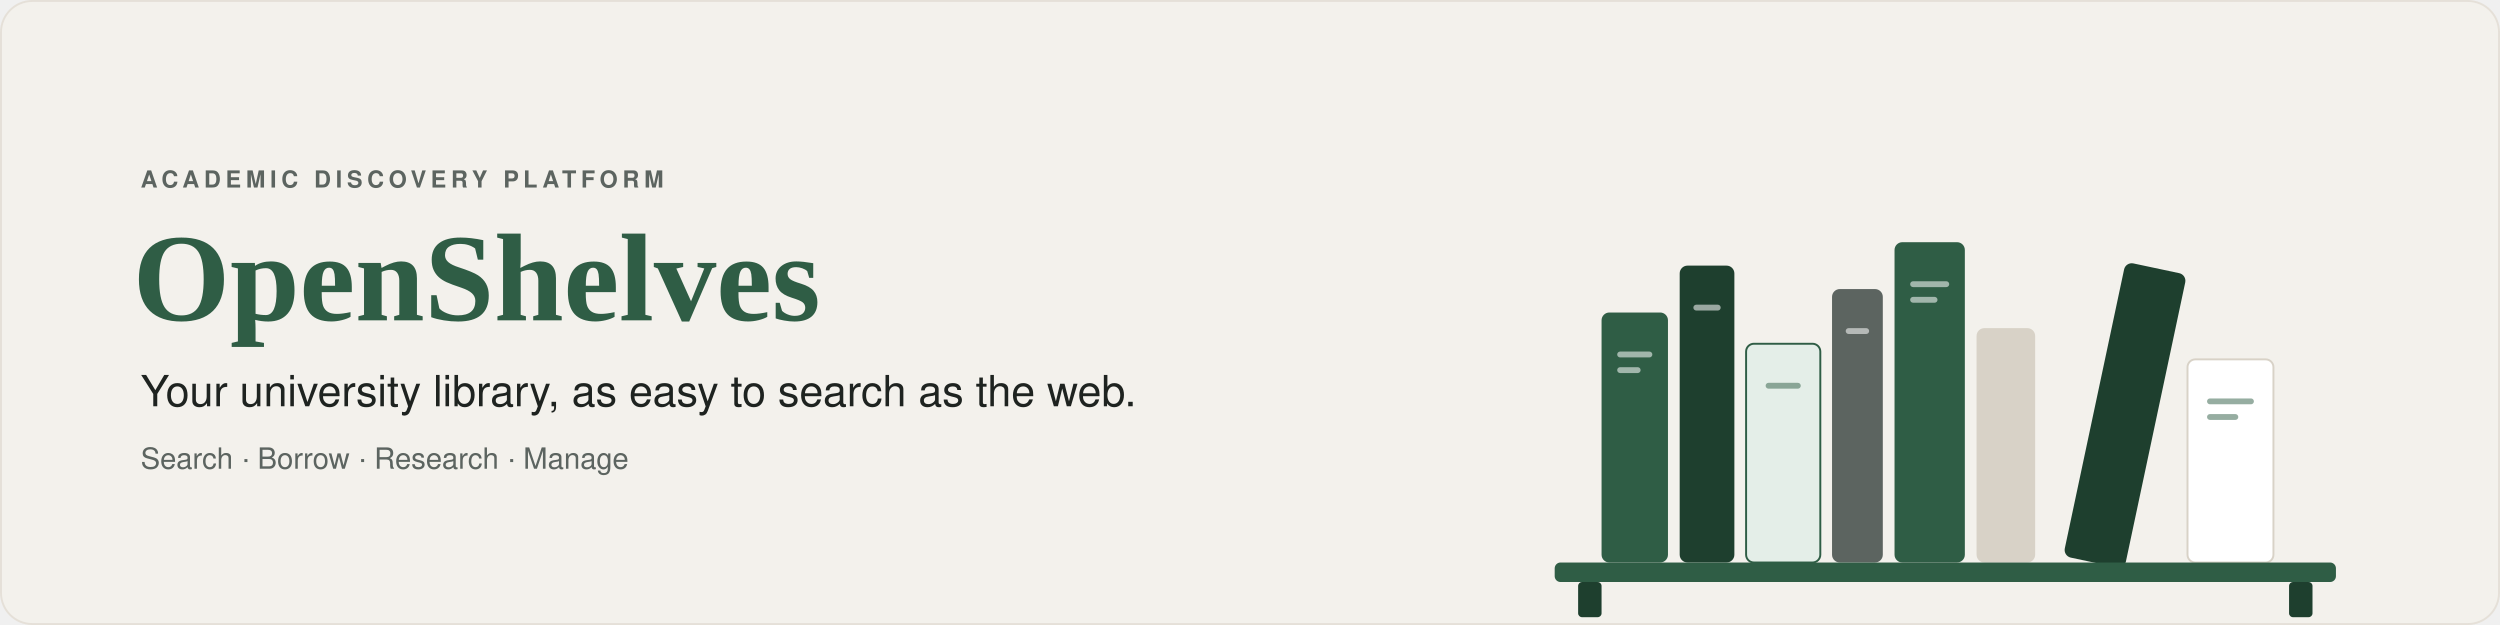
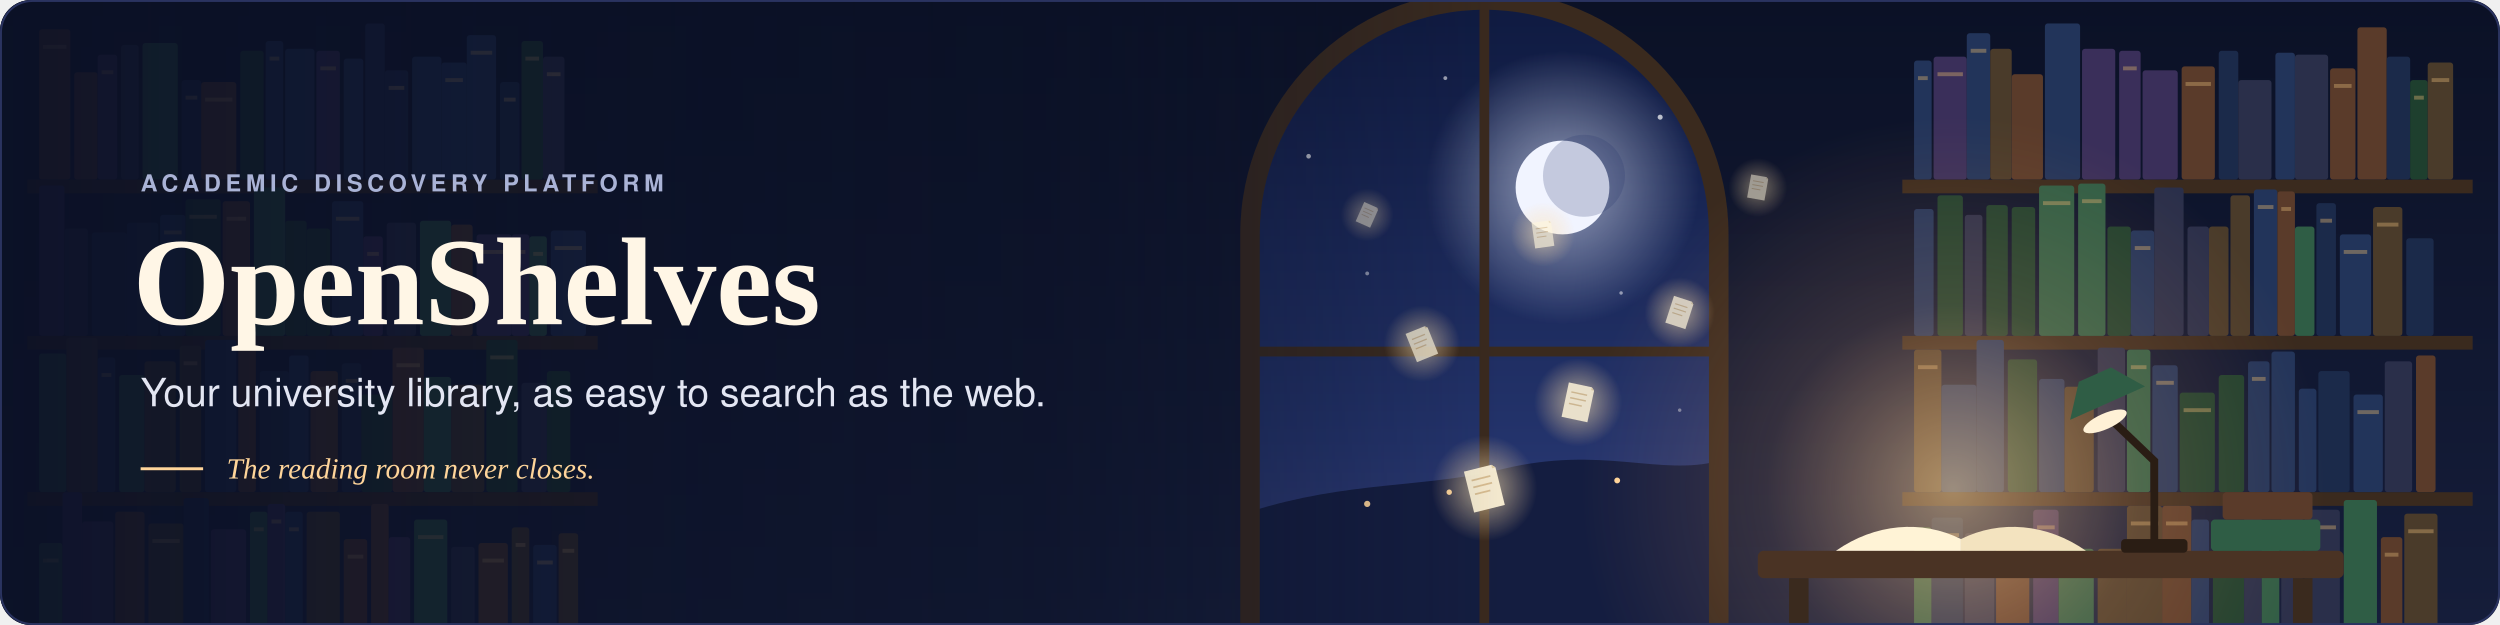
<svg xmlns="http://www.w3.org/2000/svg" width="1280" height="320" viewBox="0 0 1280 320" font-family="'DM Sans', -apple-system, BlinkMacSystemFont, 'Segoe UI', Helvetica, Arial, sans-serif">
-   <rect x="0.5" y="0.5" width="1279" height="319" rx="16" fill="#f3f1ec" stroke="#e5e0d8" />
-   <text x="72" y="96" font-size="12" font-weight="700" letter-spacing="2.4" fill="#5c6460">ACADEMIC DISCOVERY PLATFORM</text>
-   <text x="68" y="164" font-family="Literata, Georgia, 'Times New Roman', serif" font-size="64" font-weight="600" fill="#2f5d45">OpenShelves</text>
-   <text x="72" y="208" font-size="22" fill="#1e2320">Your university library, as easy to search as the web.</text>
-   <text x="72" y="240" font-size="15" fill="#5c6460">Search · Borrow · Research · Manage</text>
-   <g transform="translate(820 64)">
-     <rect x="0" y="96" width="34" height="128" rx="4" fill="#2f5d45" />
-     <rect x="40" y="72" width="28" height="152" rx="4" fill="#1e3f2e" />
-     <rect x="74" y="112" width="38" height="112" rx="4" fill="#e4eee8" stroke="#2f5d45" />
-     <rect x="118" y="84" width="26" height="140" rx="4" fill="#5c6460" />
-     <rect x="150" y="60" width="36" height="164" rx="4" fill="#2f5d45" />
-     <rect x="192" y="104" width="30" height="120" rx="4" fill="#d8d2c7" />
-     <rect x="236" y="70" width="32" height="154" rx="4" fill="#1e3f2e" transform="rotate(12 252 224)" />
-     <rect x="300" y="120" width="44" height="104" rx="4" fill="#ffffff" stroke="#d8d2c7" />
-     <g fill="#ffffff" fill-opacity="0.55">
-       <rect x="8" y="116" width="18" height="3" rx="1.5" />
-       <rect x="8" y="124" width="12" height="3" rx="1.5" />
-       <rect x="47" y="92" width="14" height="3" rx="1.5" />
-       <rect x="158" y="80" width="20" height="3" rx="1.5" />
-       <rect x="158" y="88" width="14" height="3" rx="1.5" />
-       <rect x="125" y="104" width="12" height="3" rx="1.5" />
-     </g>
-     <g fill="#2f5d45" fill-opacity="0.5">
-       <rect x="84" y="132" width="18" height="3" rx="1.5" />
-       <rect x="310" y="140" width="24" height="3" rx="1.5" />
-       <rect x="310" y="148" width="16" height="3" rx="1.5" />
-     </g>
-     <rect x="-24" y="224" width="400" height="10" rx="3" fill="#2f5d45" />
-     <rect x="-12" y="234" width="12" height="18" rx="2" fill="#1e3f2e" />
-     <rect x="352" y="234" width="12" height="18" rx="2" fill="#1e3f2e" />
+   <style>
+     .drift { animation: drift 7s ease-in-out infinite; transform-box: fill-box; transform-origin: center; }
+     @keyframes drift { 0%, 100% { transform: translateY(0) rotate(0deg); } 50% { transform: translateY(-5px) rotate(4deg); } }
+   </style>
+   <defs>
+     <linearGradient id="room" x1="0" y1="0" x2="0" y2="1">
+       <stop offset="0" stop-color="#0b1126" />
+       <stop offset="1" stop-color="#151d3a" />
+     </linearGradient>
+     <linearGradient id="night" x1="0" y1="0" x2="0" y2="1">
+       <stop offset="0" stop-color="#0f1a40" />
+       <stop offset="0.7" stop-color="#23336b" />
+       <stop offset="1" stop-color="#36407a" />
+     </linearGradient>
+     <radialGradient id="moonglow" cx="0.5" cy="0.5" r="0.5">
+       <stop offset="0" stop-color="#e8eeff" stop-opacity="0.6" />
+       <stop offset="1" stop-color="#e8eeff" stop-opacity="0" />
+     </radialGradient>
+     <radialGradient id="lamp" cx="0.5" cy="0.5" r="0.5">
+       <stop offset="0" stop-color="#ffd59a" stop-opacity="0.55" />
+       <stop offset="0.5" stop-color="#ffb37a" stop-opacity="0.15" />
+       <stop offset="1" stop-color="#ff9f5a" stop-opacity="0" />
+     </radialGradient>
+     <radialGradient id="pageglow" cx="0.5" cy="0.5" r="0.5">
+       <stop offset="0" stop-color="#ffe9b8" stop-opacity="0.7" />
+       <stop offset="1" stop-color="#ffd59a" stop-opacity="0" />
+     </radialGradient>
+     <linearGradient id="beam" x1="0" y1="0" x2="0" y2="1">
+       <stop offset="0" stop-color="#cfdcff" stop-opacity="0.16" />
+       <stop offset="1" stop-color="#cfdcff" stop-opacity="0" />
+     </linearGradient>
+     <linearGradient id="shade" x1="0" y1="0" x2="1" y2="0">
+       <stop offset="0" stop-color="#0b1126" stop-opacity="0.92" />
+       <stop offset="0.42" stop-color="#0b1126" stop-opacity="0.55" />
+       <stop offset="0.6" stop-color="#0b1126" stop-opacity="0" />
+     </linearGradient>
+     <clipPath id="frame">
+       <rect width="1280" height="320" rx="16" />
+     </clipPath>
+     <clipPath id="arch">
+       <path d="M640,320 L640,120 A120,120 0 0 1 880,120 L880,320 Z" />
+     </clipPath>
+     <g id="page">
+       <path d="M-9,-12 L7,-12 L9,-10 L9,12 L-9,12 Z" fill="#fff3d6" />
+       <path d="M7,-12 L7,-10 L9,-10 Z" fill="#e8d3a6" />
+       <g stroke="#c9a46a" stroke-width="1" opacity="0.6">
+         <line x1="-6" y1="-6" x2="5" y2="-6" />
+         <line x1="-6" y1="-2" x2="5" y2="-2" />
+         <line x1="-6" y1="2" x2="3" y2="2" />
+       </g>
+     </g>
+   </defs>
+   <g clip-path="url(#frame)">
+     <rect width="1280" height="320" fill="url(#room)" />
+     <g clip-path="url(#arch)">
+       <rect x="600" y="0" width="320" height="320" fill="url(#night)" />
+       <g fill="#ffffff">
+         <circle cx="670" cy="80" r="1.2" opacity="0.7" />
+         <circle cx="700" cy="140" r="1" opacity="0.5" />
+         <circle cx="850" cy="60" r="1.3" opacity="0.7" />
+         <circle cx="830" cy="150" r="0.9" opacity="0.5" />
+         <circle cx="740" cy="40" r="1" opacity="0.6" />
+         <circle cx="860" cy="210" r="0.9" opacity="0.4" />
+       </g>
+       <circle cx="800" cy="96" r="70" fill="url(#moonglow)" />
+       <circle cx="800" cy="96" r="24" fill="#f1f4ff" />
+       <circle cx="811" cy="90" r="21" fill="#23336b" opacity="0.22" />
+       <path d="M640,262 C690,246 730,250 770,240 C820,228 850,244 880,236 L880,320 L640,320 Z" fill="#141d40" />
+       <g fill="#ffd59a">
+         <circle cx="700" cy="258" r="1.6" />
+         <circle cx="742" cy="252" r="1.4" />
+         <circle cx="828" cy="246" r="1.5" />
+       </g>
+     </g>
+     <path d="M640,320 L640,120 A120,120 0 0 1 880,120 L880,320" fill="none" stroke="#3a2a1e" stroke-width="10" />
+     <line x1="760" y1="0" x2="760" y2="320" stroke="#3a2a1e" stroke-width="5" clip-path="url(#arch)" />
+     <line x1="640" y1="180" x2="880" y2="180" stroke="#3a2a1e" stroke-width="5" />
+     <g>
+       <rect x="20" y="15" width="16" height="77" rx="1.5" fill="#5a3b2a" />
+       <rect x="22" y="23" width="12" height="2" fill="#c9a46a" opacity="0.45" />
+       <rect x="38" y="37" width="12" height="55" rx="1.5" fill="#5a3b2a" />
+       <rect x="50" y="28" width="10" height="64" rx="1.5" fill="#3a2f5a" />
+       <rect x="52" y="36" width="6" height="2" fill="#c9a46a" opacity="0.45" />
+       <rect x="62" y="23" width="9" height="69" rx="1.5" fill="#2a2f4a" />
+       <rect x="73" y="22" width="18" height="70" rx="1.5" fill="#2f5d45" />
+       <rect x="93" y="41" width="10" height="51" rx="1.5" fill="#1b2a4a" />
+       <rect x="95" y="49" width="6" height="2" fill="#c9a46a" opacity="0.45" />
+       <rect x="103" y="42" width="18" height="50" rx="1.5" fill="#5a3b2a" />
+       <rect x="105" y="50" width="14" height="2" fill="#c9a46a" opacity="0.45" />
+       <rect x="123" y="26" width="12" height="66" rx="1.5" fill="#1e3f2e" />
+       <rect x="136" y="21" width="9" height="71" rx="1.5" fill="#22345a" />
+       <rect x="138" y="29" width="5" height="2" fill="#c9a46a" opacity="0.45" />
+       <rect x="146" y="25" width="15" height="67" rx="1.5" fill="#22345a" />
+       <rect x="162" y="26" width="12" height="66" rx="1.5" fill="#3a2f5a" />
+       <rect x="164" y="34" width="8" height="2" fill="#c9a46a" opacity="0.45" />
+       <rect x="176" y="30" width="10" height="62" rx="1.5" fill="#22345a" />
+       <rect x="187" y="12" width="10" height="80" rx="1.5" fill="#1b2a4a" />
+       <rect x="197" y="36" width="12" height="56" rx="1.5" fill="#1b2a4a" />
+       <rect x="199" y="44" width="8" height="2" fill="#c9a46a" opacity="0.45" />
+       <rect x="211" y="29" width="15" height="63" rx="1.5" fill="#22345a" />
+       <rect x="226" y="32" width="13" height="60" rx="1.5" fill="#22345a" />
+       <rect x="228" y="40" width="9" height="2" fill="#c9a46a" opacity="0.45" />
+       <rect x="239" y="18" width="15" height="74" rx="1.5" fill="#22345a" />
+       <rect x="241" y="26" width="11" height="2" fill="#c9a46a" opacity="0.45" />
+       <rect x="256" y="42" width="10" height="50" rx="1.5" fill="#1b2a4a" />
+       <rect x="258" y="50" width="6" height="2" fill="#c9a46a" opacity="0.45" />
+       <rect x="267" y="21" width="11" height="71" rx="1.5" fill="#1e3f2e" />
+       <rect x="269" y="29" width="7" height="2" fill="#c9a46a" opacity="0.45" />
+       <rect x="278" y="29" width="11" height="63" rx="1.5" fill="#2a2f4a" />
+       <rect x="280" y="37" width="7" height="2" fill="#c9a46a" opacity="0.45" />
+       <rect x="14" y="92" width="292" height="7" fill="#3a2a1e" />
+       <rect x="20" y="95" width="13" height="77" rx="1.5" fill="#3a2f5a" />
+       <rect x="33" y="117" width="12" height="55" rx="1.5" fill="#2a2f4a" />
+       <rect x="47" y="119" width="18" height="53" rx="1.5" fill="#1b2a4a" />
+       <rect x="65" y="114" width="16" height="58" rx="1.5" fill="#1b2a4a" />
+       <rect x="82" y="110" width="13" height="62" rx="1.5" fill="#22345a" />
+       <rect x="84" y="118" width="9" height="2" fill="#c9a46a" opacity="0.45" />
+       <rect x="95" y="102" width="18" height="70" rx="1.5" fill="#1e3f2e" />
+       <rect x="97" y="110" width="14" height="2" fill="#c9a46a" opacity="0.45" />
+       <rect x="114" y="103" width="14" height="69" rx="1.5" fill="#5a3b2a" />
+       <rect x="116" y="111" width="10" height="2" fill="#c9a46a" opacity="0.45" />
+       <rect x="130" y="96" width="16" height="76" rx="1.5" fill="#2f5d45" />
+       <rect x="146" y="113" width="11" height="59" rx="1.5" fill="#1e3f2e" />
+       <rect x="157" y="117" width="12" height="55" rx="1.5" fill="#1e3f2e" />
+       <rect x="170" y="103" width="16" height="69" rx="1.5" fill="#22345a" />
+       <rect x="172" y="111" width="12" height="2" fill="#c9a46a" opacity="0.45" />
+       <rect x="186" y="121" width="10" height="51" rx="1.5" fill="#3a2f5a" />
+       <rect x="188" y="129" width="6" height="2" fill="#c9a46a" opacity="0.45" />
+       <rect x="198" y="114" width="15" height="58" rx="1.5" fill="#2a2f4a" />
+       <rect x="215" y="113" width="16" height="59" rx="1.5" fill="#2f5d45" />
+       <rect x="231" y="115" width="11" height="57" rx="1.5" fill="#5a3b2a" />
+       <rect x="244" y="120" width="18" height="52" rx="1.5" fill="#3a2f5a" />
+       <rect x="246" y="128" width="14" height="2" fill="#c9a46a" opacity="0.45" />
+       <rect x="262" y="120" width="9" height="52" rx="1.5" fill="#3a2f5a" />
+       <rect x="264" y="128" width="5" height="2" fill="#c9a46a" opacity="0.45" />
+       <rect x="271" y="121" width="9" height="51" rx="1.5" fill="#2f5d45" />
+       <rect x="273" y="129" width="5" height="2" fill="#c9a46a" opacity="0.45" />
+       <rect x="282" y="118" width="18" height="54" rx="1.5" fill="#22345a" />
+       <rect x="284" y="126" width="14" height="2" fill="#c9a46a" opacity="0.45" />
+       <rect x="14" y="172" width="292" height="7" fill="#3a2a1e" />
+       <rect x="20" y="181" width="14" height="71" rx="1.5" fill="#2f5d45" />
+       <rect x="34" y="173" width="16" height="79" rx="1.5" fill="#4a3b2a" />
+       <rect x="50" y="183" width="9" height="69" rx="1.5" fill="#22345a" />
+       <rect x="52" y="191" width="5" height="2" fill="#c9a46a" opacity="0.45" />
+       <rect x="61" y="192" width="13" height="60" rx="1.5" fill="#2f5d45" />
+       <rect x="74" y="185" width="16" height="67" rx="1.5" fill="#4a3b2a" />
+       <rect x="92" y="177" width="11" height="75" rx="1.5" fill="#4a3b2a" />
+       <rect x="94" y="185" width="7" height="2" fill="#c9a46a" opacity="0.45" />
+       <rect x="105" y="174" width="16" height="78" rx="1.5" fill="#22345a" />
+       <rect x="122" y="175" width="9" height="77" rx="1.5" fill="#5a3b2a" />
+       <rect x="133" y="190" width="15" height="62" rx="1.5" fill="#1b2a4a" />
+       <rect x="148" y="182" width="10" height="70" rx="1.5" fill="#22345a" />
+       <rect x="159" y="190" width="14" height="62" rx="1.5" fill="#5a3b2a" />
+       <rect x="161" y="198" width="10" height="2" fill="#c9a46a" opacity="0.45" />
+       <rect x="175" y="186" width="10" height="66" rx="1.5" fill="#1b2a4a" />
+       <rect x="177" y="194" width="6" height="2" fill="#c9a46a" opacity="0.45" />
+       <rect x="185" y="202" width="16" height="50" rx="1.5" fill="#1e3f2e" />
+       <rect x="201" y="178" width="16" height="74" rx="1.5" fill="#5a3b2a" />
+       <rect x="203" y="186" width="12" height="2" fill="#c9a46a" opacity="0.45" />
+       <rect x="217" y="193" width="14" height="59" rx="1.5" fill="#2f5d45" />
+       <rect x="231" y="197" width="17" height="55" rx="1.5" fill="#4a3b2a" />
+       <rect x="249" y="174" width="16" height="78" rx="1.5" fill="#1e3f2e" />
+       <rect x="251" y="182" width="12" height="2" fill="#c9a46a" opacity="0.45" />
+       <rect x="267" y="196" width="13" height="56" rx="1.5" fill="#2a2f4a" />
+       <rect x="280" y="190" width="12" height="62" rx="1.5" fill="#1e3f2e" />
+       <rect x="14" y="252" width="292" height="7" fill="#3a2a1e" />
+       <rect x="20" y="278" width="12" height="54" rx="1.5" fill="#2f5d45" />
+       <rect x="22" y="286" width="8" height="2" fill="#c9a46a" opacity="0.45" />
+       <rect x="32" y="252" width="10" height="80" rx="1.5" fill="#3a2f5a" />
+       <rect x="42" y="267" width="16" height="65" rx="1.5" fill="#3a2f5a" />
+       <rect x="59" y="262" width="15" height="70" rx="1.5" fill="#5a3b2a" />
+       <rect x="76" y="268" width="18" height="64" rx="1.5" fill="#4a3b2a" />
+       <rect x="78" y="276" width="14" height="2" fill="#c9a46a" opacity="0.45" />
+       <rect x="94" y="255" width="13" height="77" rx="1.5" fill="#1b2a4a" />
+       <rect x="108" y="271" width="18" height="61" rx="1.5" fill="#3a2f5a" />
+       <rect x="128" y="262" width="9" height="70" rx="1.5" fill="#2f5d45" />
+       <rect x="130" y="270" width="5" height="2" fill="#c9a46a" opacity="0.45" />
+       <rect x="137" y="258" width="9" height="74" rx="1.5" fill="#3a2f5a" />
+       <rect x="139" y="266" width="5" height="2" fill="#c9a46a" opacity="0.45" />
+       <rect x="146" y="262" width="9" height="70" rx="1.5" fill="#22345a" />
+       <rect x="148" y="270" width="5" height="2" fill="#c9a46a" opacity="0.45" />
+       <rect x="157" y="262" width="17" height="70" rx="1.5" fill="#4a3b2a" />
+       <rect x="176" y="276" width="12" height="56" rx="1.5" fill="#5a3b2a" />
+       <rect x="178" y="284" width="8" height="2" fill="#c9a46a" opacity="0.45" />
+       <rect x="190" y="258" width="9" height="74" rx="1.5" fill="#5a3b2a" />
+       <rect x="199" y="275" width="11" height="57" rx="1.5" fill="#3a2f5a" />
+       <rect x="212" y="266" width="17" height="66" rx="1.5" fill="#2f5d45" />
+       <rect x="214" y="274" width="13" height="2" fill="#c9a46a" opacity="0.45" />
+       <rect x="231" y="280" width="12" height="52" rx="1.5" fill="#2a2f4a" />
+       <rect x="245" y="278" width="15" height="54" rx="1.5" fill="#5a3b2a" />
+       <rect x="247" y="286" width="11" height="2" fill="#c9a46a" opacity="0.45" />
+       <rect x="262" y="270" width="9" height="62" rx="1.5" fill="#4a3b2a" />
+       <rect x="264" y="278" width="5" height="2" fill="#c9a46a" opacity="0.45" />
+       <rect x="273" y="279" width="12" height="53" rx="1.5" fill="#22345a" />
+       <rect x="275" y="287" width="8" height="2" fill="#c9a46a" opacity="0.45" />
+       <rect x="286" y="273" width="10" height="59" rx="1.5" fill="#4a3b2a" />
+       <rect x="288" y="281" width="6" height="2" fill="#c9a46a" opacity="0.45" />
+       <rect x="14" y="332" width="292" height="7" fill="#3a2a1e" />
+     </g>
+     <g>
+       <rect x="980" y="31" width="9" height="61" rx="1.5" fill="#22345a" />
+       <rect x="982" y="39" width="5" height="2" fill="#c9a46a" opacity="0.45" />
+       <rect x="990" y="29" width="17" height="63" rx="1.5" fill="#3a2f5a" />
+       <rect x="992" y="37" width="13" height="2" fill="#c9a46a" opacity="0.45" />
+       <rect x="1007" y="17" width="12" height="75" rx="1.5" fill="#22345a" />
+       <rect x="1009" y="25" width="8" height="2" fill="#c9a46a" opacity="0.45" />
+       <rect x="1019" y="25" width="11" height="67" rx="1.5" fill="#4a3b2a" />
+       <rect x="1030" y="38" width="16" height="54" rx="1.5" fill="#5a3b2a" />
+       <rect x="1047" y="12" width="18" height="80" rx="1.5" fill="#22345a" />
+       <rect x="1066" y="25" width="17" height="67" rx="1.5" fill="#3a2f5a" />
+       <rect x="1085" y="26" width="11" height="66" rx="1.5" fill="#3a2f5a" />
+       <rect x="1087" y="34" width="7" height="2" fill="#c9a46a" opacity="0.45" />
+       <rect x="1097" y="36" width="18" height="56" rx="1.5" fill="#3a2f5a" />
+       <rect x="1117" y="34" width="17" height="58" rx="1.5" fill="#5a3b2a" />
+       <rect x="1119" y="42" width="13" height="2" fill="#c9a46a" opacity="0.45" />
+       <rect x="1136" y="26" width="10" height="66" rx="1.5" fill="#1b2a4a" />
+       <rect x="1146" y="41" width="17" height="51" rx="1.5" fill="#2a2f4a" />
+       <rect x="1165" y="27" width="10" height="65" rx="1.5" fill="#22345a" />
+       <rect x="1175" y="28" width="17" height="64" rx="1.5" fill="#2a2f4a" />
+       <rect x="1193" y="35" width="13" height="57" rx="1.5" fill="#5a3b2a" />
+       <rect x="1195" y="43" width="9" height="2" fill="#c9a46a" opacity="0.45" />
+       <rect x="1207" y="14" width="15" height="78" rx="1.5" fill="#5a3b2a" />
+       <rect x="1222" y="29" width="12" height="63" rx="1.5" fill="#1b2a4a" />
+       <rect x="1234" y="41" width="9" height="51" rx="1.5" fill="#1e3f2e" />
+       <rect x="1236" y="49" width="5" height="2" fill="#c9a46a" opacity="0.45" />
+       <rect x="1243" y="32" width="13" height="60" rx="1.5" fill="#4a3b2a" />
+       <rect x="1245" y="40" width="9" height="2" fill="#c9a46a" opacity="0.45" />
+       <rect x="974" y="92" width="292" height="7" fill="#3a2a1e" />
+       <rect x="980" y="107" width="10" height="65" rx="1.5" fill="#22345a" />
+       <rect x="992" y="100" width="13" height="72" rx="1.5" fill="#1e3f2e" />
+       <rect x="1006" y="110" width="9" height="62" rx="1.5" fill="#2a2f4a" />
+       <rect x="1017" y="105" width="11" height="67" rx="1.5" fill="#1e3f2e" />
+       <rect x="1030" y="106" width="12" height="66" rx="1.5" fill="#1e3f2e" />
+       <rect x="1044" y="95" width="18" height="77" rx="1.5" fill="#2f5d45" />
+       <rect x="1046" y="103" width="14" height="2" fill="#c9a46a" opacity="0.45" />
+       <rect x="1064" y="94" width="14" height="78" rx="1.5" fill="#2f5d45" />
+       <rect x="1066" y="102" width="10" height="2" fill="#c9a46a" opacity="0.45" />
+       <rect x="1079" y="116" width="12" height="56" rx="1.5" fill="#1e3f2e" />
+       <rect x="1091" y="118" width="12" height="54" rx="1.5" fill="#22345a" />
+       <rect x="1093" y="126" width="8" height="2" fill="#c9a46a" opacity="0.45" />
+       <rect x="1103" y="96" width="15" height="76" rx="1.5" fill="#2a2f4a" />
+       <rect x="1120" y="116" width="11" height="56" rx="1.5" fill="#2a2f4a" />
+       <rect x="1131" y="116" width="10" height="56" rx="1.5" fill="#4a3b2a" />
+       <rect x="1142" y="100" width="10" height="72" rx="1.5" fill="#4a3b2a" />
+       <rect x="1154" y="97" width="12" height="75" rx="1.5" fill="#22345a" />
+       <rect x="1156" y="105" width="8" height="2" fill="#c9a46a" opacity="0.45" />
+       <rect x="1166" y="98" width="9" height="74" rx="1.5" fill="#5a3b2a" />
+       <rect x="1168" y="106" width="5" height="2" fill="#c9a46a" opacity="0.45" />
+       <rect x="1175" y="116" width="10" height="56" rx="1.5" fill="#2f5d45" />
+       <rect x="1186" y="104" width="10" height="68" rx="1.5" fill="#1b2a4a" />
+       <rect x="1188" y="112" width="6" height="2" fill="#c9a46a" opacity="0.45" />
+       <rect x="1198" y="120" width="16" height="52" rx="1.5" fill="#22345a" />
+       <rect x="1200" y="128" width="12" height="2" fill="#c9a46a" opacity="0.45" />
+       <rect x="1215" y="106" width="15" height="66" rx="1.5" fill="#4a3b2a" />
+       <rect x="1217" y="114" width="11" height="2" fill="#c9a46a" opacity="0.45" />
+       <rect x="1232" y="122" width="14" height="50" rx="1.5" fill="#1b2a4a" />
+       <rect x="974" y="172" width="292" height="7" fill="#3a2a1e" />
+       <rect x="980" y="179" width="14" height="73" rx="1.5" fill="#4a3b2a" />
+       <rect x="982" y="187" width="10" height="2" fill="#c9a46a" opacity="0.45" />
+       <rect x="994" y="197" width="18" height="55" rx="1.5" fill="#22345a" />
+       <rect x="1012" y="174" width="14" height="78" rx="1.5" fill="#22345a" />
+       <rect x="1028" y="184" width="15" height="68" rx="1.5" fill="#1e3f2e" />
+       <rect x="1044" y="194" width="13" height="58" rx="1.5" fill="#22345a" />
+       <rect x="1057" y="198" width="15" height="54" rx="1.5" fill="#4a3b2a" />
+       <rect x="1074" y="178" width="14" height="74" rx="1.5" fill="#2a2f4a" />
+       <rect x="1089" y="179" width="12" height="73" rx="1.5" fill="#2f5d45" />
+       <rect x="1091" y="187" width="8" height="2" fill="#c9a46a" opacity="0.45" />
+       <rect x="1102" y="187" width="13" height="65" rx="1.5" fill="#22345a" />
+       <rect x="1104" y="195" width="9" height="2" fill="#c9a46a" opacity="0.45" />
+       <rect x="1116" y="201" width="18" height="51" rx="1.5" fill="#1e3f2e" />
+       <rect x="1118" y="209" width="14" height="2" fill="#c9a46a" opacity="0.45" />
+       <rect x="1136" y="192" width="13" height="60" rx="1.5" fill="#1e3f2e" />
+       <rect x="1151" y="185" width="11" height="67" rx="1.5" fill="#22345a" />
+       <rect x="1153" y="193" width="7" height="2" fill="#c9a46a" opacity="0.45" />
+       <rect x="1163" y="180" width="12" height="72" rx="1.5" fill="#22345a" />
+       <rect x="1177" y="199" width="9" height="53" rx="1.5" fill="#22345a" />
+       <rect x="1187" y="190" width="16" height="62" rx="1.5" fill="#1b2a4a" />
+       <rect x="1205" y="202" width="15" height="50" rx="1.5" fill="#22345a" />
+       <rect x="1207" y="210" width="11" height="2" fill="#c9a46a" opacity="0.45" />
+       <rect x="1221" y="185" width="14" height="67" rx="1.5" fill="#2a2f4a" />
+       <rect x="1237" y="182" width="10" height="70" rx="1.5" fill="#5a3b2a" />
+       <rect x="974" y="252" width="292" height="7" fill="#3a2a1e" />
+       <rect x="980" y="270" width="9" height="62" rx="1.5" fill="#2f5d45" />
+       <rect x="982" y="278" width="5" height="2" fill="#c9a46a" opacity="0.45" />
+       <rect x="989" y="265" width="16" height="67" rx="1.5" fill="#1b2a4a" />
+       <rect x="991" y="273" width="12" height="2" fill="#c9a46a" opacity="0.45" />
+       <rect x="1006" y="273" width="15" height="59" rx="1.5" fill="#2a2f4a" />
+       <rect x="1022" y="273" width="17" height="59" rx="1.5" fill="#5a3b2a" />
+       <rect x="1041" y="261" width="13" height="71" rx="1.5" fill="#3a2f5a" />
+       <rect x="1043" y="269" width="9" height="2" fill="#c9a46a" opacity="0.45" />
+       <rect x="1054" y="281" width="18" height="51" rx="1.5" fill="#2f5d45" />
+       <rect x="1056" y="289" width="14" height="2" fill="#c9a46a" opacity="0.45" />
+       <rect x="1074" y="281" width="15" height="51" rx="1.5" fill="#4a3b2a" />
+       <rect x="1089" y="259" width="18" height="73" rx="1.5" fill="#4a3b2a" />
+       <rect x="1091" y="267" width="14" height="2" fill="#c9a46a" opacity="0.45" />
+       <rect x="1107" y="259" width="15" height="73" rx="1.5" fill="#5a3b2a" />
+       <rect x="1109" y="267" width="11" height="2" fill="#c9a46a" opacity="0.45" />
+       <rect x="1122" y="266" width="9" height="66" rx="1.5" fill="#22345a" />
+       <rect x="1133" y="278" width="16" height="54" rx="1.5" fill="#1e3f2e" />
+       <rect x="1149" y="263" width="9" height="69" rx="1.5" fill="#2a2f4a" />
+       <rect x="1151" y="271" width="5" height="2" fill="#c9a46a" opacity="0.45" />
+       <rect x="1158" y="271" width="9" height="61" rx="1.5" fill="#2f5d45" />
+       <rect x="1160" y="279" width="5" height="2" fill="#c9a46a" opacity="0.45" />
+       <rect x="1168" y="261" width="11" height="71" rx="1.5" fill="#2a2f4a" />
+       <rect x="1170" y="269" width="7" height="2" fill="#c9a46a" opacity="0.45" />
+       <rect x="1180" y="261" width="18" height="71" rx="1.5" fill="#2a2f4a" />
+       <rect x="1182" y="269" width="14" height="2" fill="#c9a46a" opacity="0.45" />
+       <rect x="1200" y="256" width="17" height="76" rx="1.5" fill="#2f5d45" />
+       <rect x="1219" y="275" width="11" height="57" rx="1.5" fill="#5a3b2a" />
+       <rect x="1221" y="283" width="7" height="2" fill="#c9a46a" opacity="0.45" />
+       <rect x="1231" y="263" width="17" height="69" rx="1.5" fill="#4a3b2a" />
+       <rect x="1233" y="271" width="13" height="2" fill="#c9a46a" opacity="0.45" />
+       <rect x="974" y="332" width="292" height="7" fill="#3a2a1e" />
+     </g>
+     <circle cx="1000" cy="250" r="190" fill="url(#lamp)" />
+     <rect x="900" y="282" width="300" height="14" rx="3" fill="#4a3324" />
+     <rect x="916" y="296" width="10" height="30" fill="#3a2a1e" />
+     <rect x="1174" y="296" width="10" height="30" fill="#3a2a1e" />
+     <rect x="1086" y="276" width="34" height="7" rx="2" fill="#2a1d14" />
+     <path d="M1103,276 L1103,236 L1080,214" fill="none" stroke="#2a1d14" stroke-width="4" stroke-linecap="round" />
+     <path d="M1058,206 L1100,206 L1088,190 L1070,190 Z" fill="#2f5d45" transform="rotate(-24 1080 206)" />
+     <ellipse cx="1074" cy="214" rx="12" ry="4" fill="#fff1d6" transform="rotate(-24 1080 206)" />
+     <path d="M940,282 C960,268 984,266 1004,276 L1004,282 Z" fill="#fff3d6" />
+     <path d="M1068,282 C1048,268 1024,266 1004,276 L1004,282 Z" fill="#f3e3bf" />
+     <rect x="1132" y="266" width="56" height="16" rx="2" fill="#2f5d45" />
+     <rect x="1138" y="252" width="46" height="14" rx="2" fill="#5a3b2a" />
+     <g transform="translate(760 250) rotate(-14) scale(0.9)" opacity="0.95">
+       <g class="drift" style="animation-delay:-4.0s">
+         <circle r="30" fill="url(#pageglow)" />
+         <use href="#page" />
+       </g>
+     </g>
+     <g transform="translate(808 206) rotate(12) scale(0.75)" opacity="0.9">
+       <g class="drift" style="animation-delay:-1.6s">
+         <circle r="30" fill="url(#pageglow)" />
+         <use href="#page" />
+       </g>
+     </g>
+     <g transform="translate(728 176) rotate(-22) scale(0.65)" opacity="0.85">
+       <g class="drift" style="animation-delay:-5.6s">
+         <circle r="30" fill="url(#pageglow)" />
+         <use href="#page" />
+       </g>
+     </g>
+     <g transform="translate(860 160) rotate(18) scale(0.6)" opacity="0.8">
+       <g class="drift" style="animation-delay:-2.0s">
+         <circle r="30" fill="url(#pageglow)" />
+         <use href="#page" />
+       </g>
+     </g>
+     <g transform="translate(790 120) rotate(-8) scale(0.55)" opacity="0.75">
+       <g class="drift" style="animation-delay:-1.0s">
+         <circle r="30" fill="url(#pageglow)" />
+         <use href="#page" />
+       </g>
+     </g>
+     <g transform="translate(900 96) rotate(10) scale(0.5)" opacity="0.6">
+       <g class="drift" style="animation-delay:-0.0s">
+         <circle r="30" fill="url(#pageglow)" />
+         <use href="#page" />
+       </g>
+     </g>
+     <g transform="translate(700 110) rotate(24) scale(0.45)" opacity="0.6">
+       <g class="drift" style="animation-delay:-4.0s">
+         <circle r="30" fill="url(#pageglow)" />
+         <use href="#page" />
+       </g>
+     </g>
+     <rect width="1280" height="320" fill="url(#shade)" />
  </g>
+   <text x="72" y="98" font-size="12" font-weight="700" letter-spacing="2.4" fill="#aab3d6">ACADEMIC DISCOVERY PLATFORM</text>
+   <text x="68" y="166" font-family="Literata, Georgia, 'Times New Roman', serif" font-size="64" font-weight="600" fill="#fff6e6">OpenShelves</text>
+   <text x="72" y="208" font-size="20" fill="#e3e6f3">Your university library, as easy to search as the web.</text>
+   <line x1="72" y1="240" x2="104" y2="240" stroke="#ffd59a" stroke-width="1.5" />
+   <text x="116" y="245" font-family="Literata, Georgia, 'Times New Roman', serif" font-style="italic" font-size="15" fill="#ffd59a">The reading room never closes.</text>
+   <rect x="0.5" y="0.5" width="1279" height="319" rx="16" fill="none" stroke="#2a3360" />
</svg>
